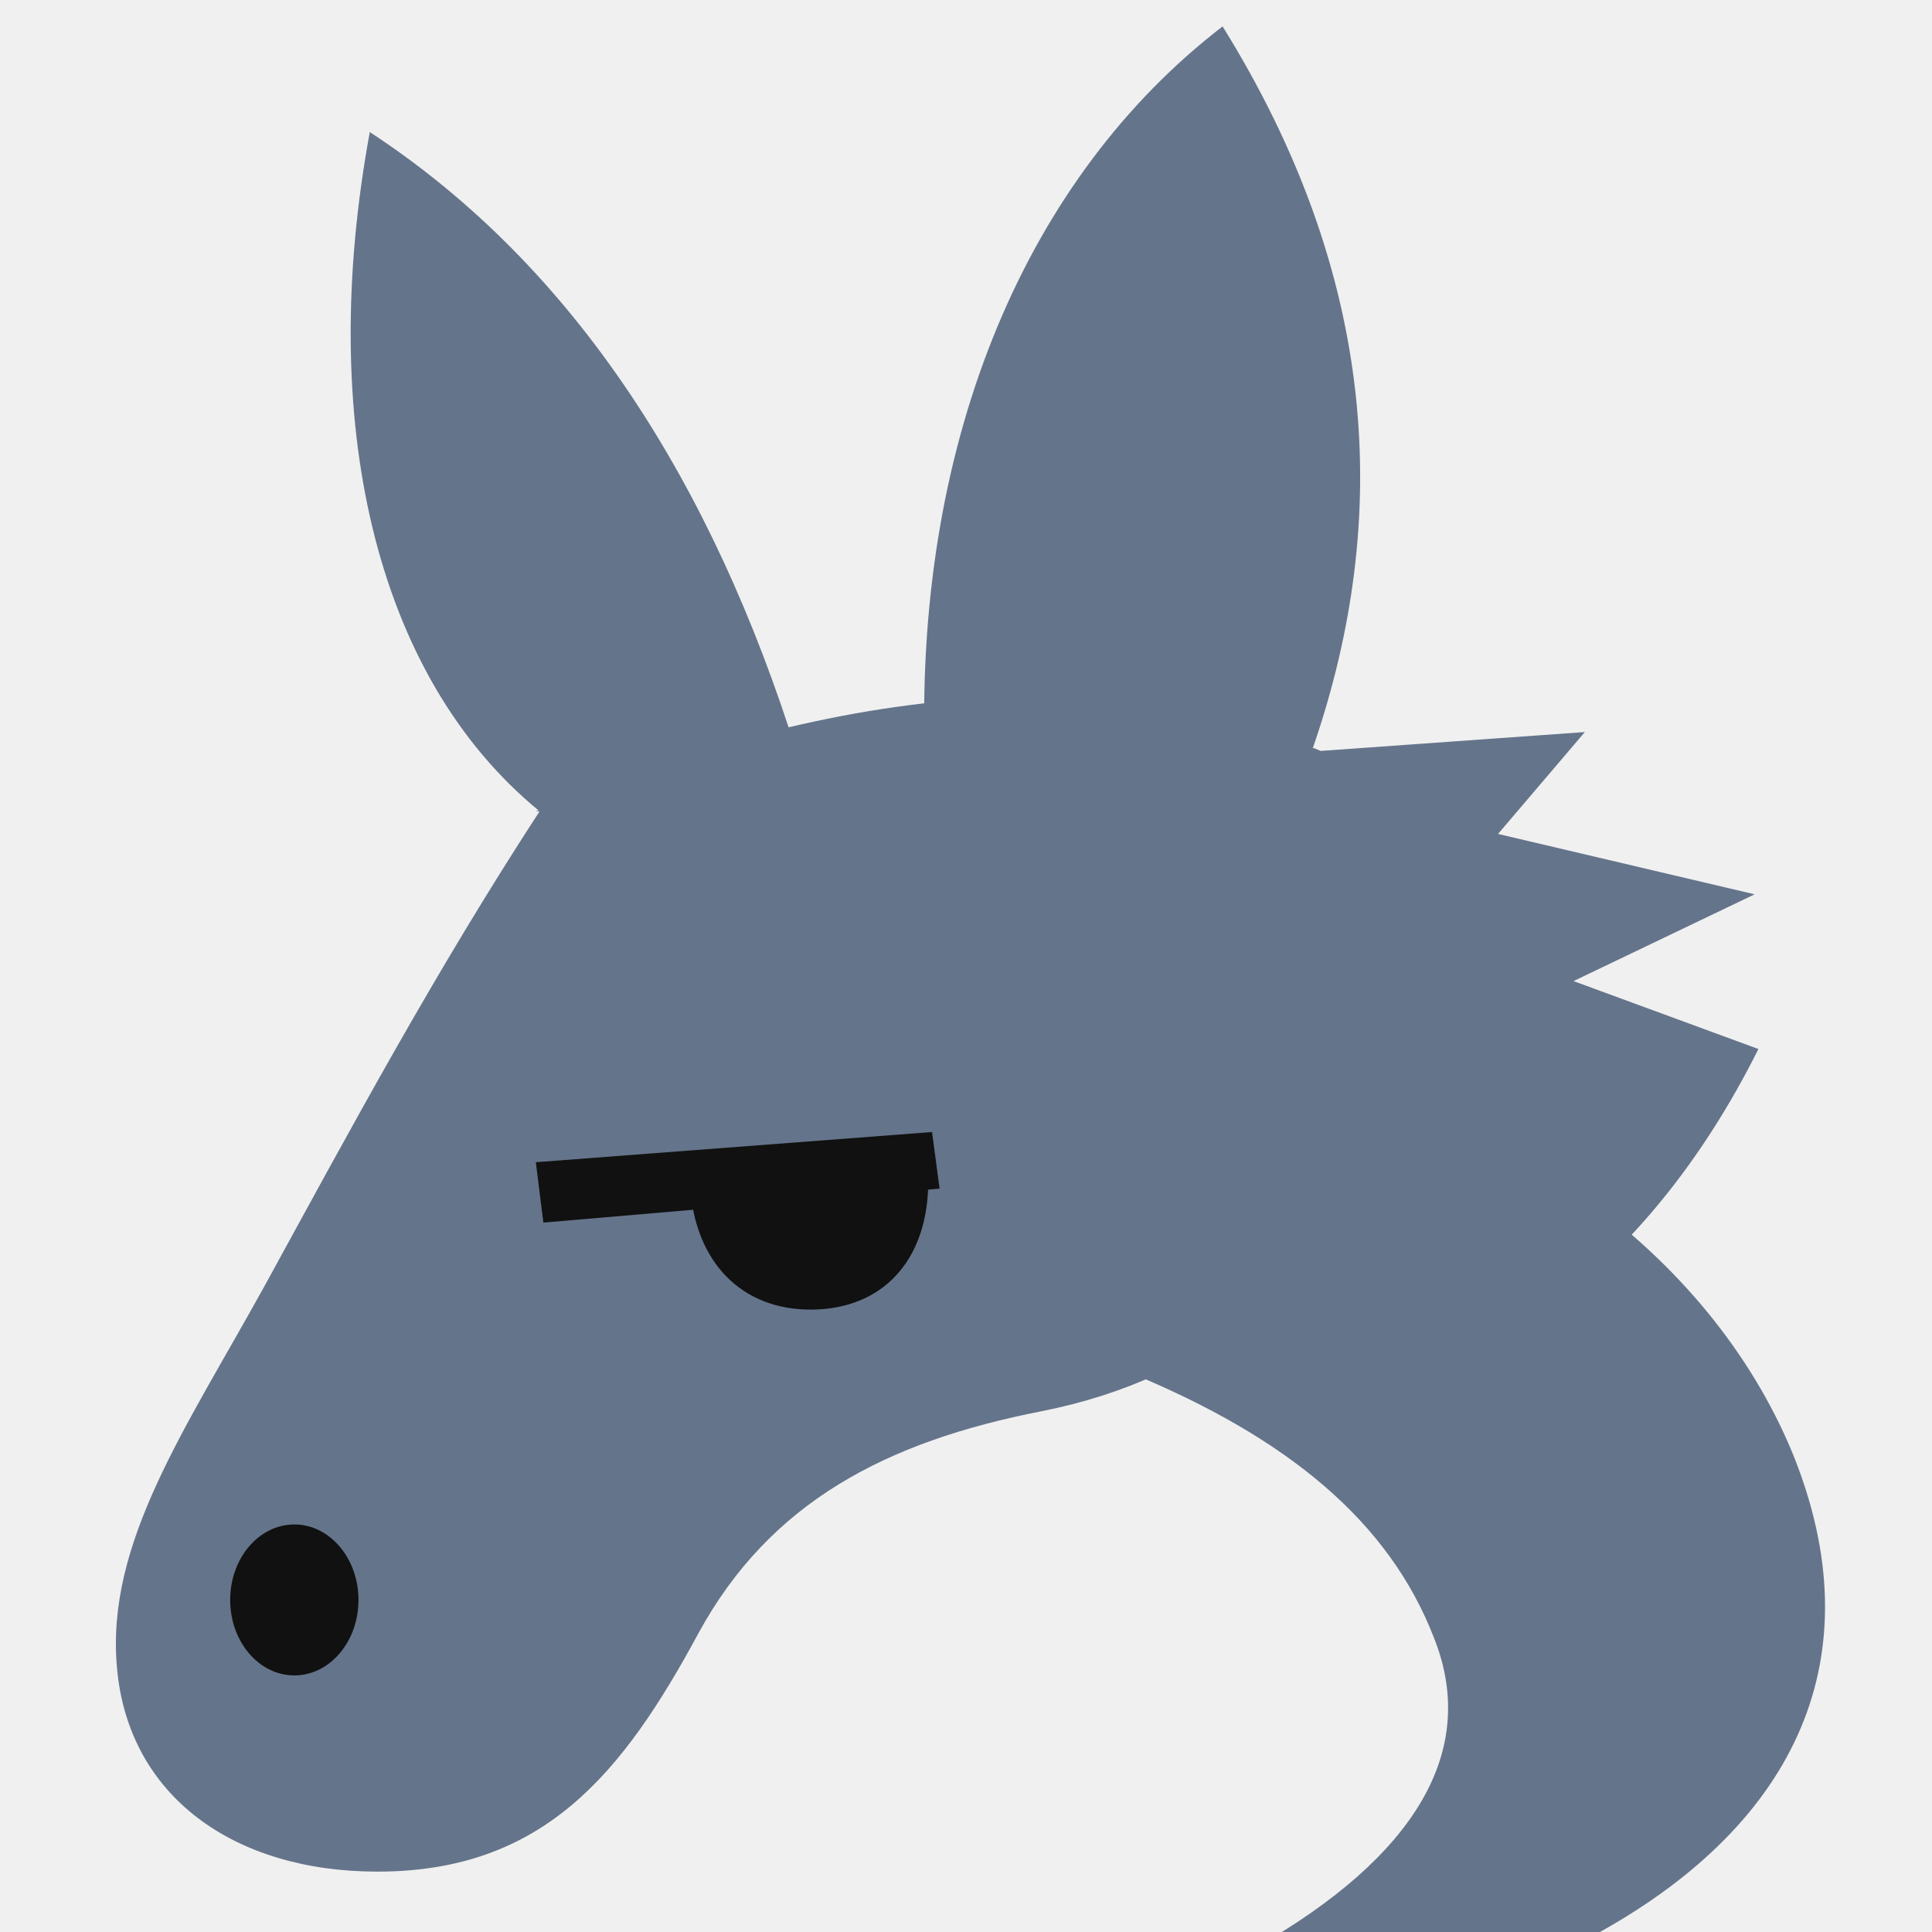
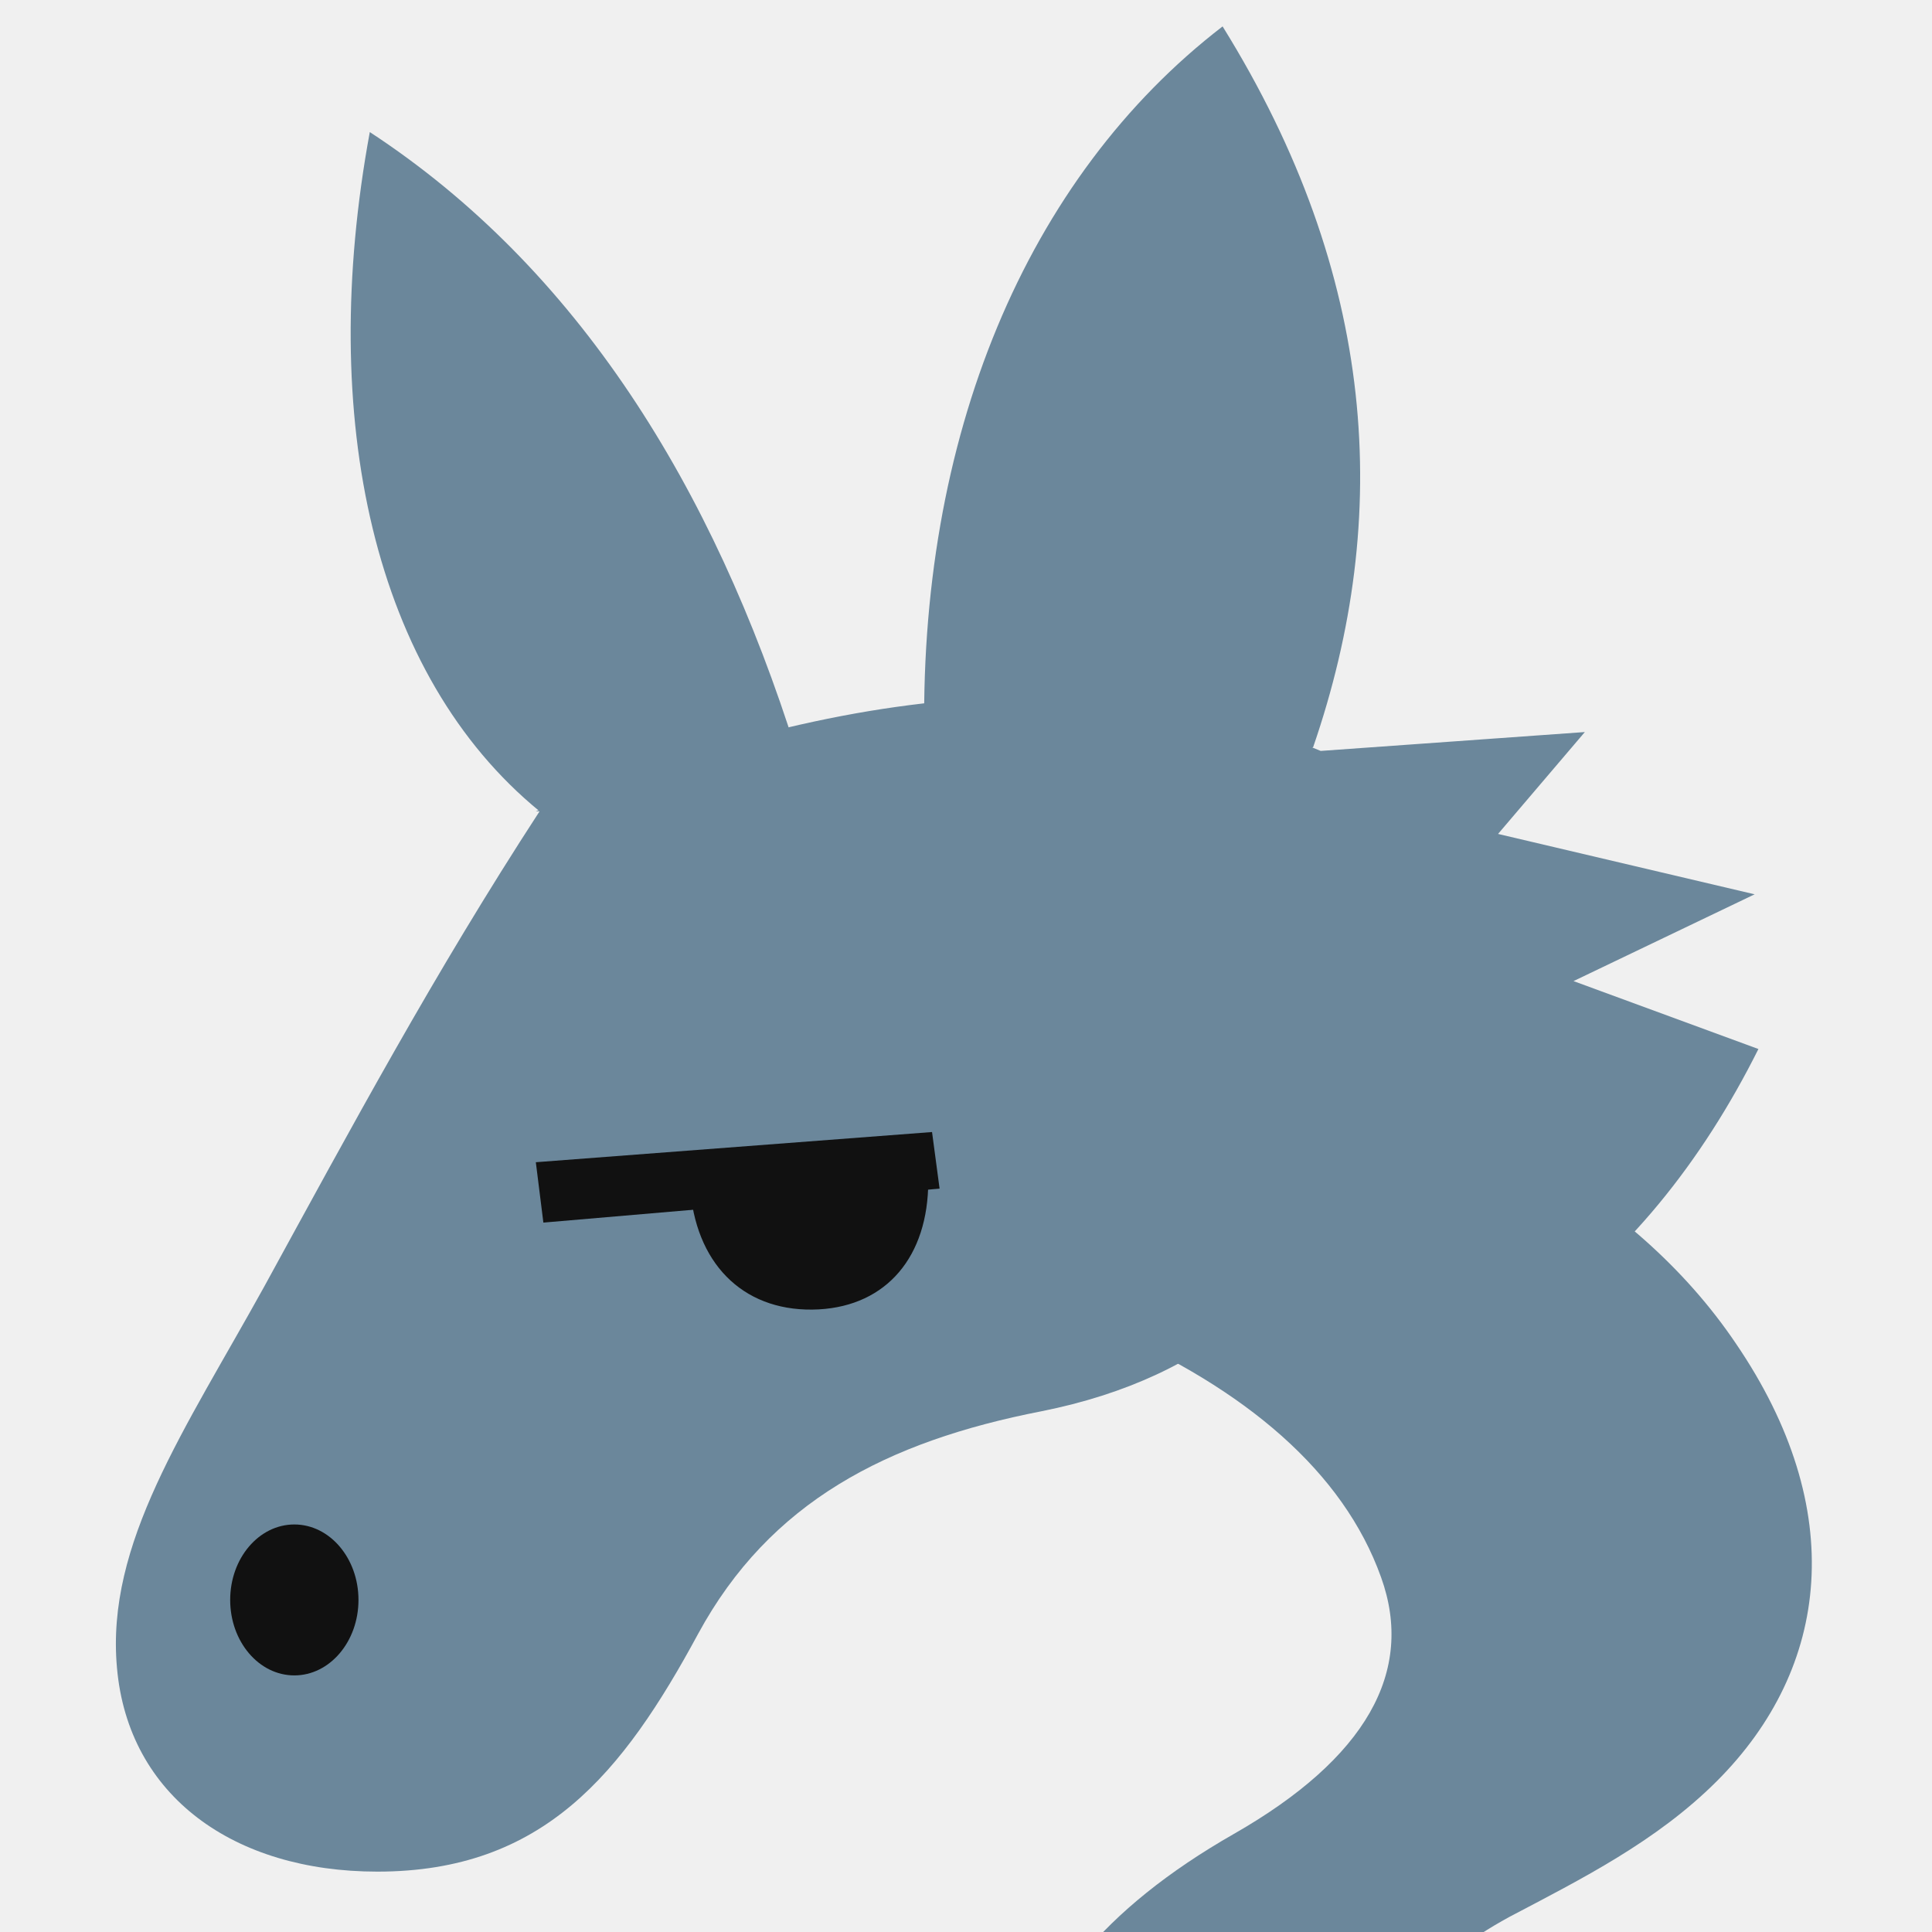
<svg xmlns="http://www.w3.org/2000/svg" viewBox="0 0 512 512" role="img" aria-labelledby="title">
  <mask id="cutouts" maskUnits="userSpaceOnUse" x="0" y="0" width="512" height="512">
    <rect width="512" height="512" fill="#fff" />
  </mask>
-   <g fill="#64748B" mask="url(#cutouts)">
+   <g fill="#6B879B" mask="url(#cutouts)">
    <path d="M143 215C99 179 84 111 98 35c55 36 91 94 113 164l-8 26-60-10Z" />
    <path d="M245 198c-2-82 27-151 79-191 41 66 45 130 24 191l-40 28-63-28Z" />
-     <path d="M332 282c66 10 121 50 143 103 22 54 1 98-51 127-39 22-58 40-61 72l-1 10h-88c4-34 22-57 59-78 42-24 59-52 47-82-12-31-39-53-80-70l-8-54c13-13 26-22 40-28Z" />
+     <path d="M332 282c52 8 101 34 128 74 30 44 25 86-5 116-16 16-36 26-55 36-22 12-31 25-32 40l-1 8h-99c6-27 24-50 59-70 35-20 48-43 39-68-10-28-36-50-73-66l-8-54c16-8 31-13 47-16Z" />
    <path d="M143 215c-28 43-50 84-73 126-21 38-42 68-39 101 3 34 31 54 69 54 44 0 65-26 85-63 19-35 50-51 91-59 45-9 72-34 88-74 16 17 29 34 41 51 26-18 46-43 61-73l-49-18 48-23-68-16 23-27-70 5c-46-19-113-24-208 16Z" />
  </g>
  <path fill="#111" d="M142 308l105-8 2 15-105 9-2-16Z" />
  <path fill="#111" d="M183 316c2 20 15 32 34 31 18-1 29-14 29-34l-63 3Z" />
  <ellipse cx="78" cy="424" rx="17" ry="20" fill="#111" />
</svg>
